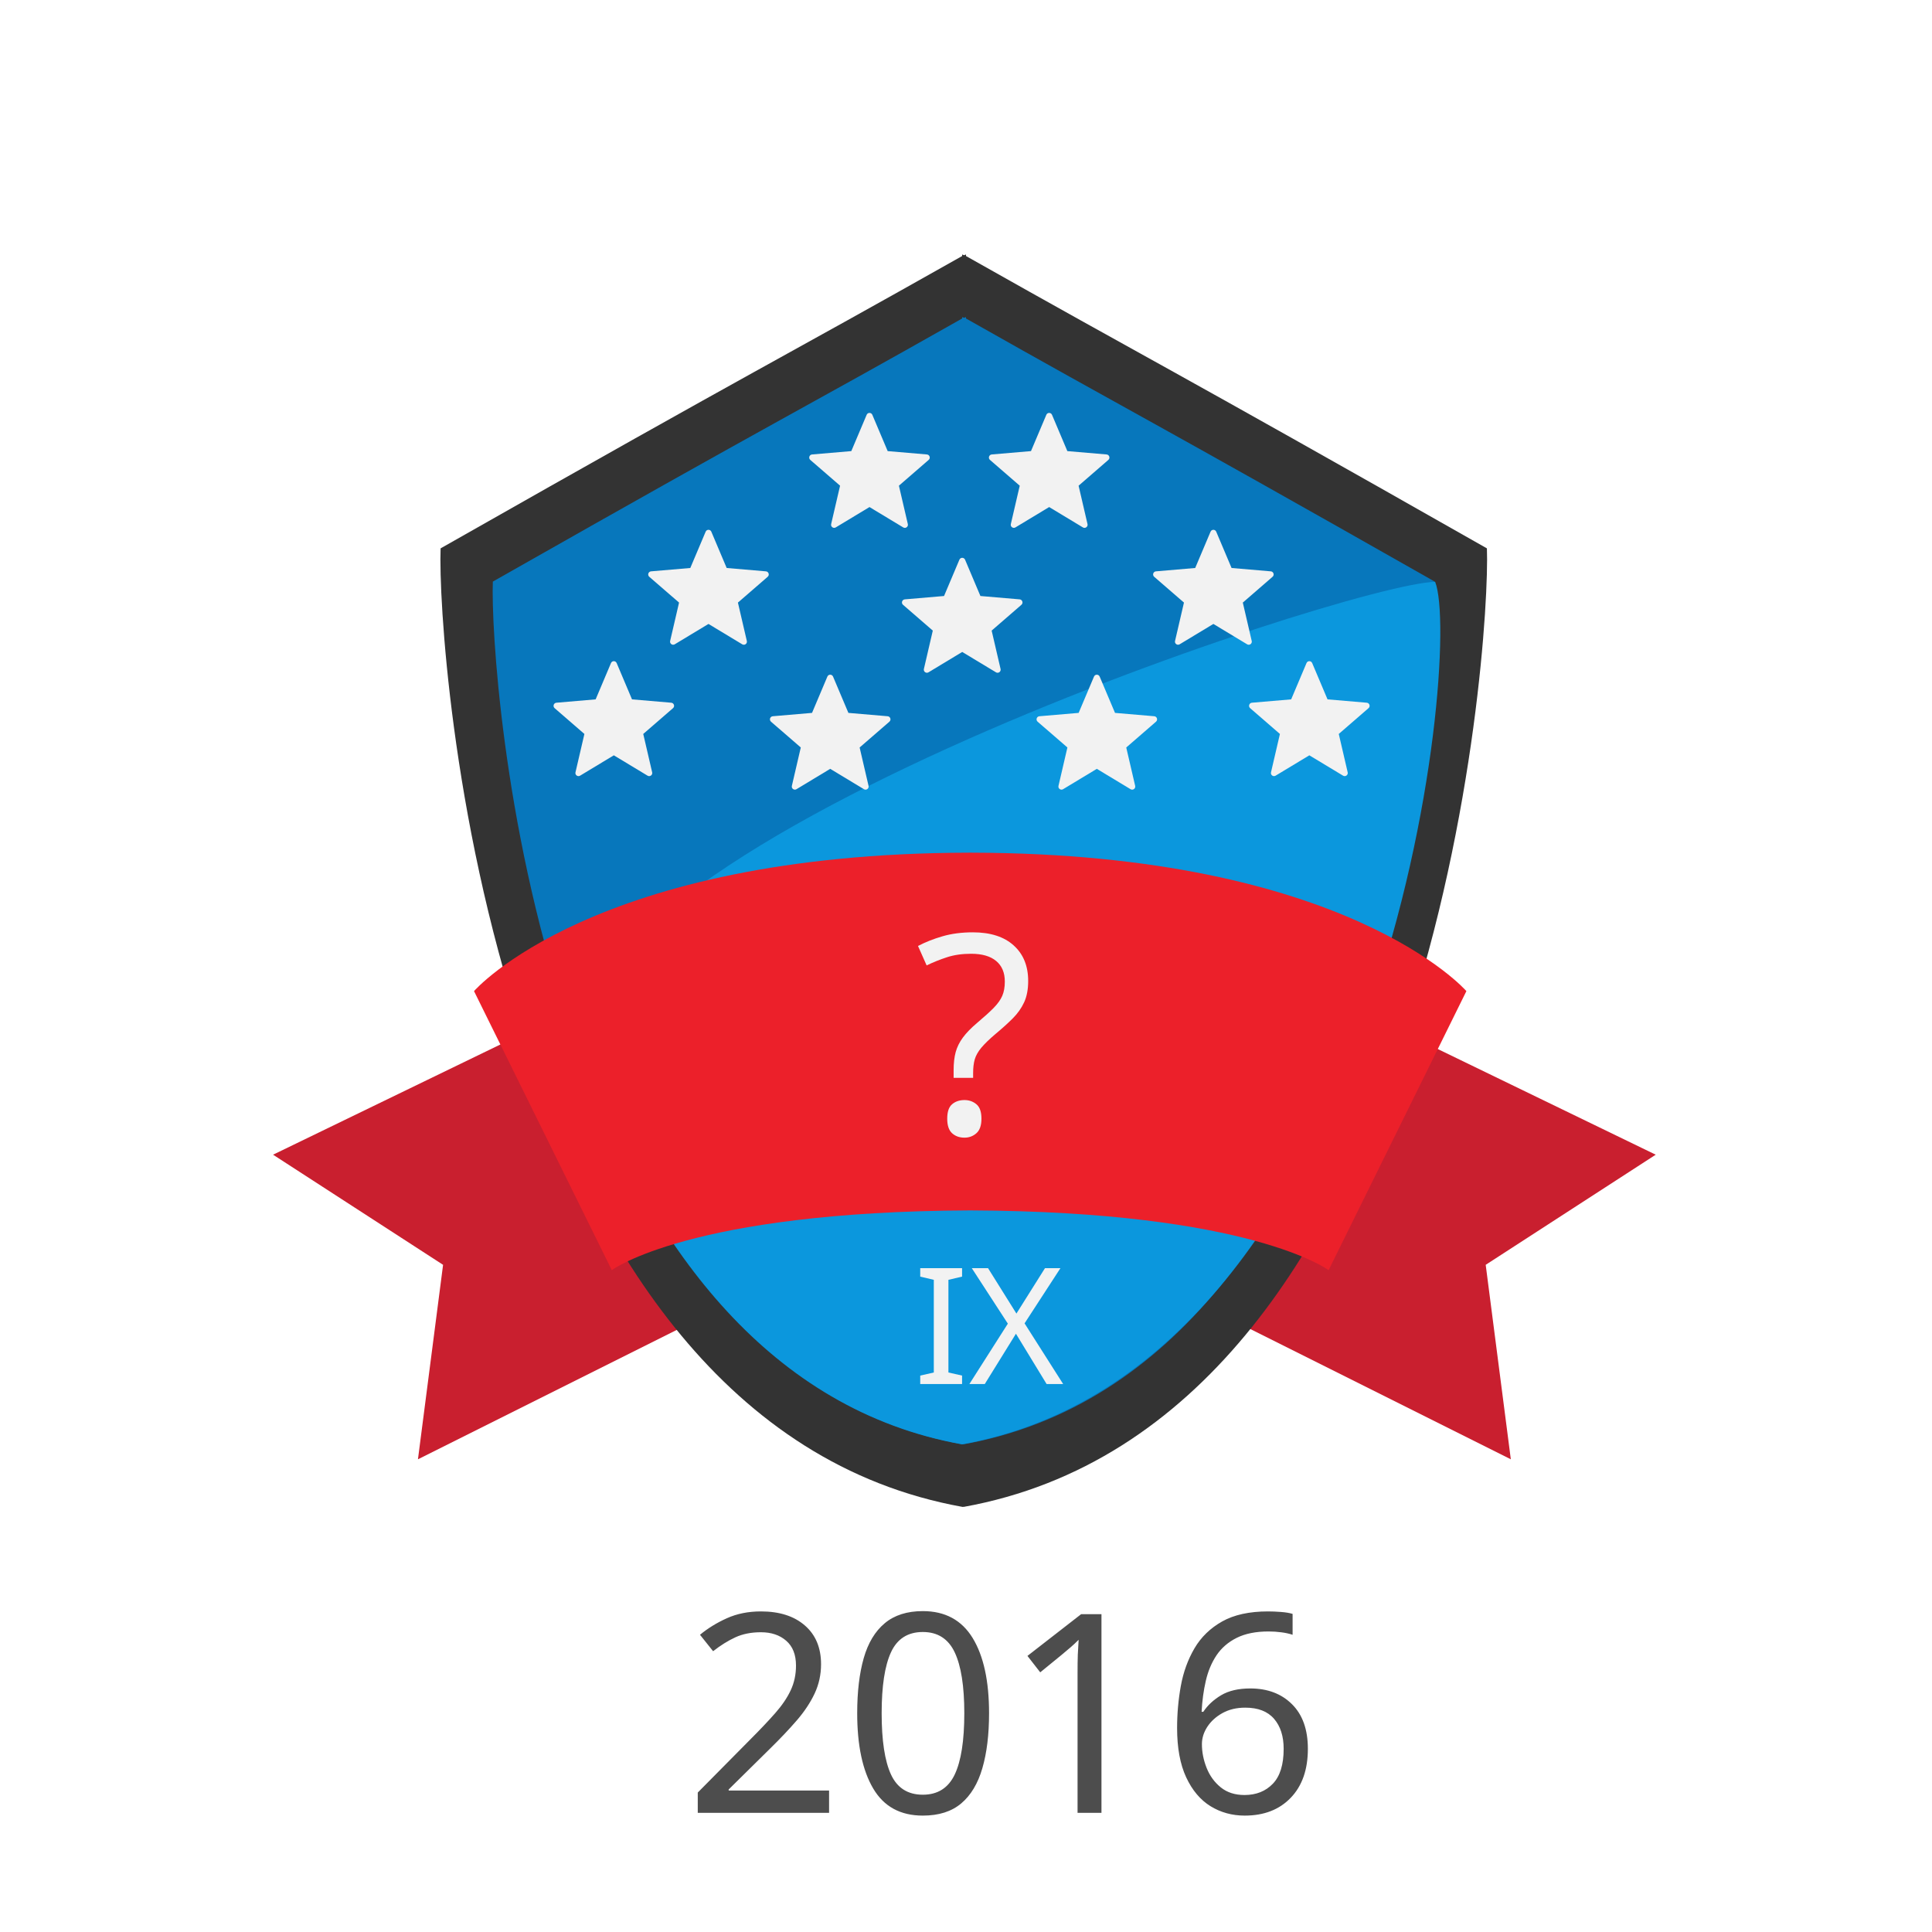
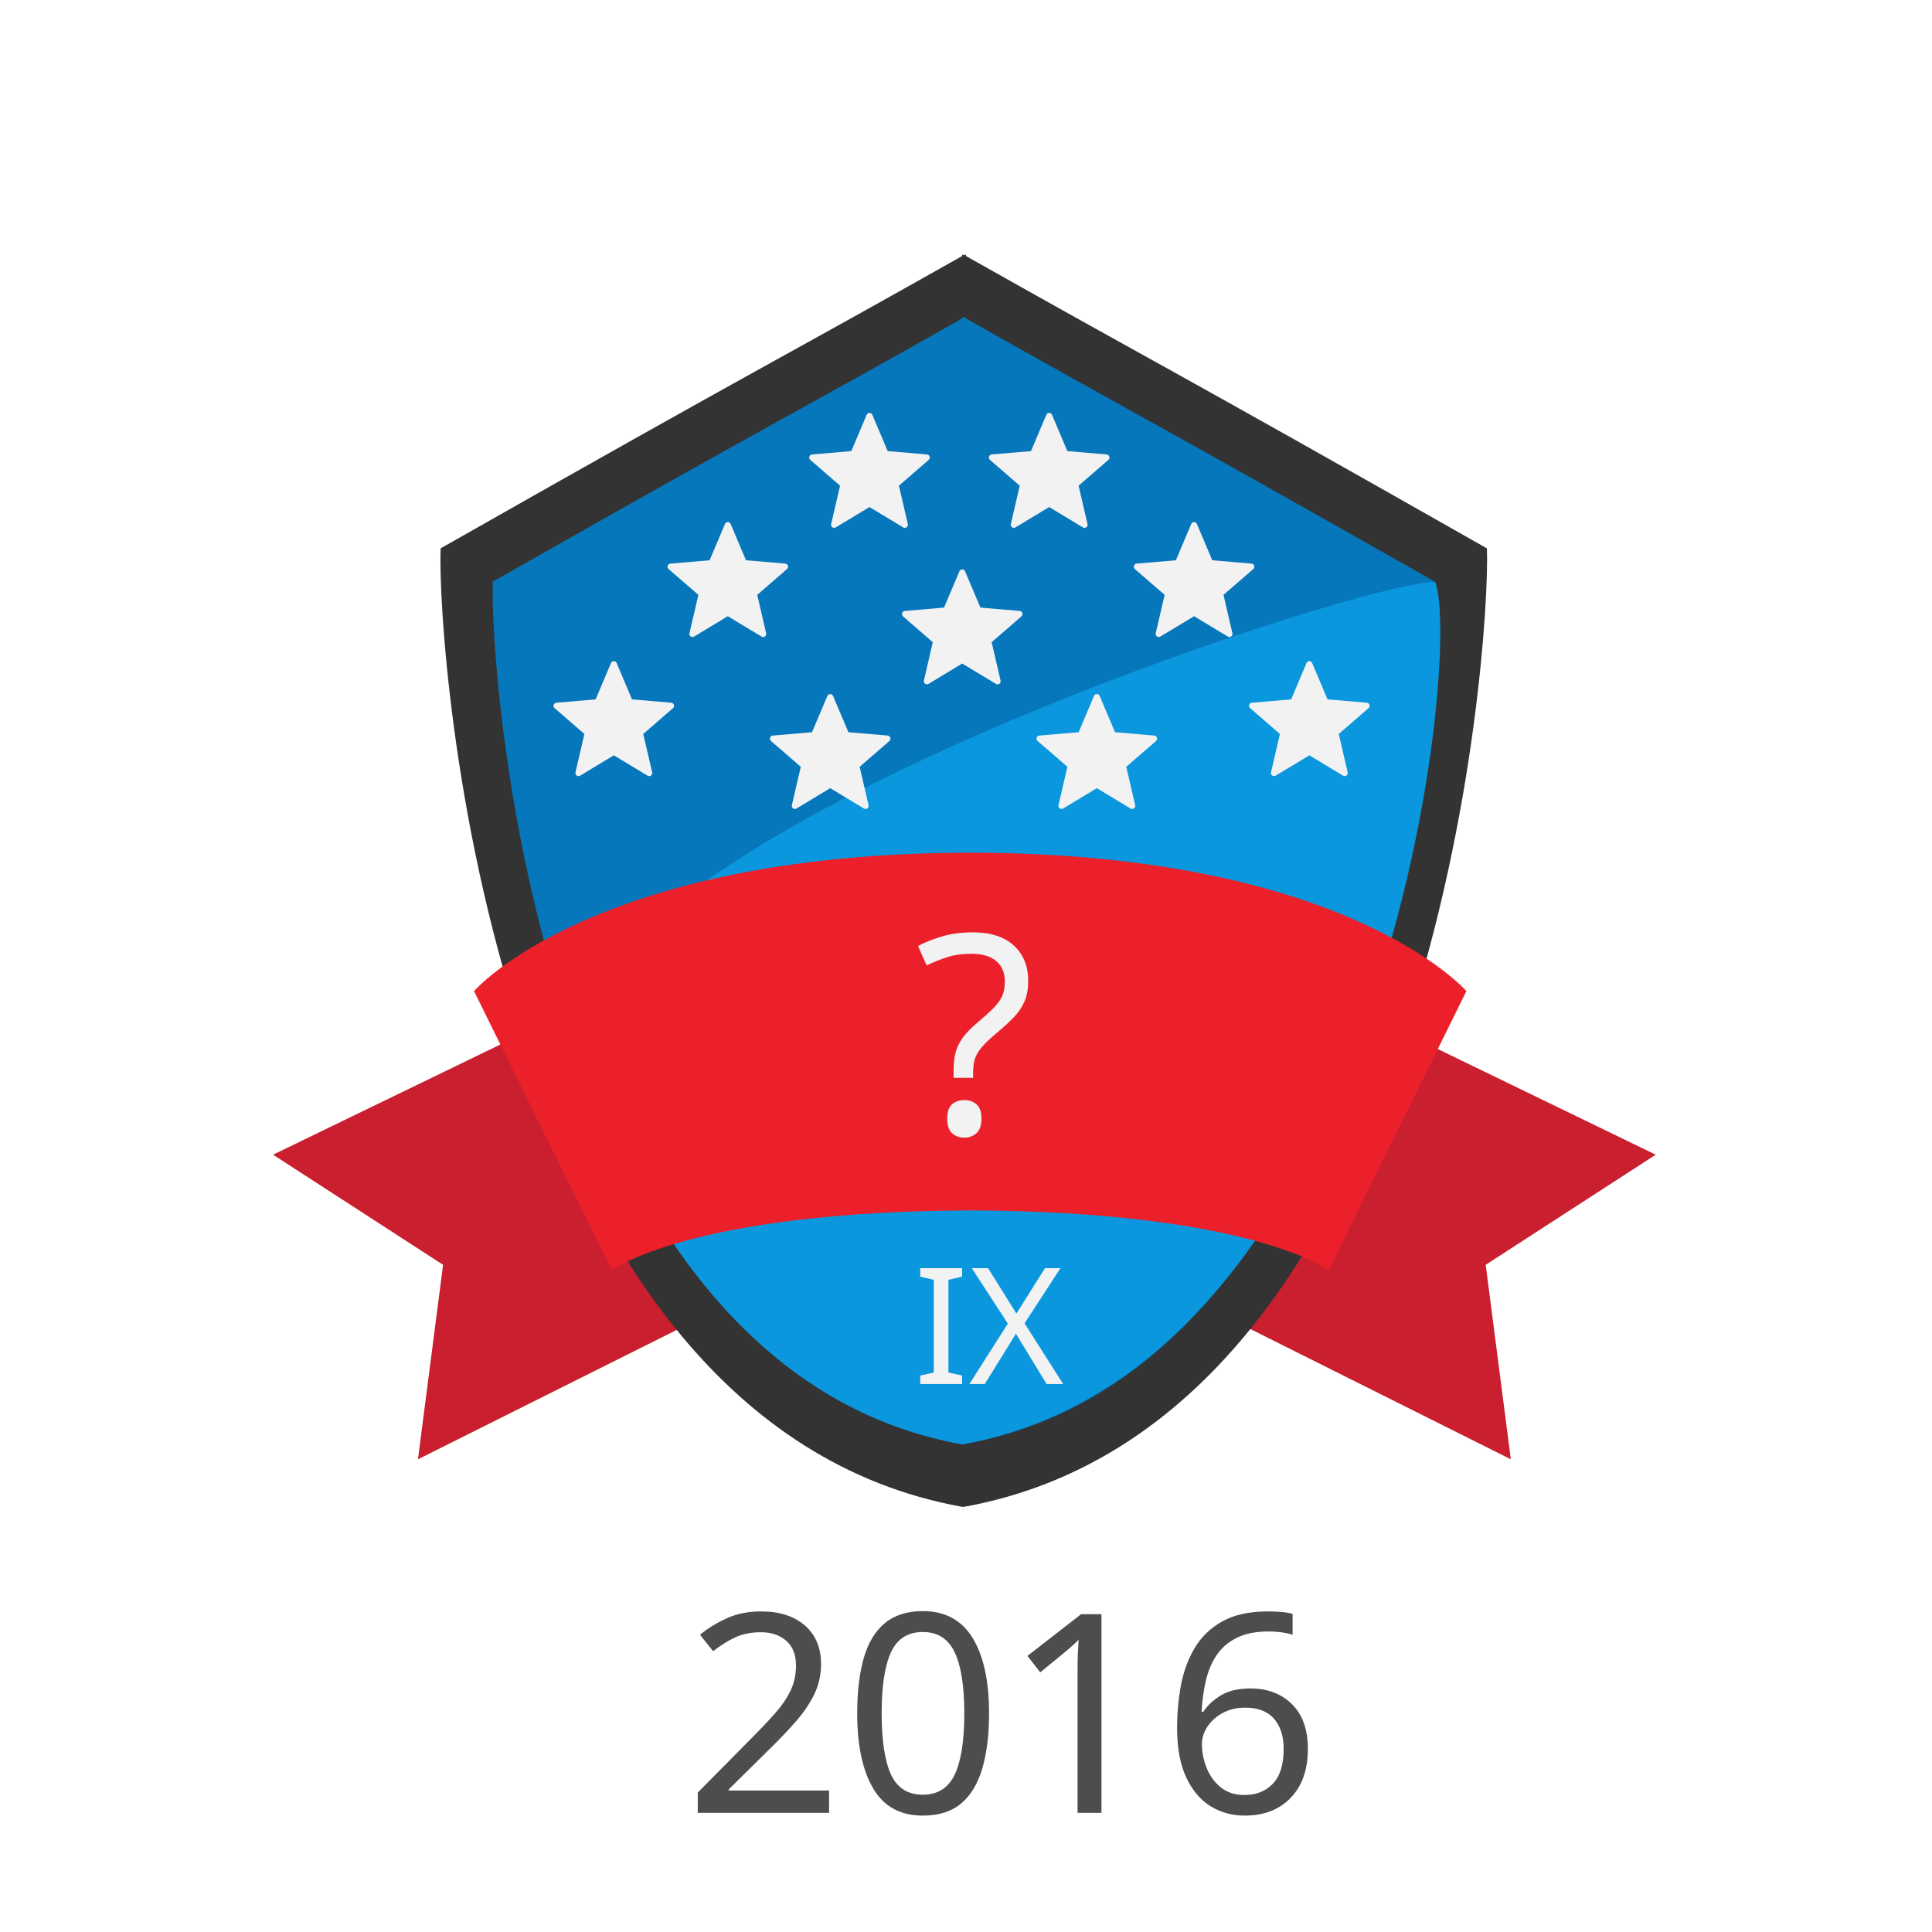
<svg xmlns="http://www.w3.org/2000/svg" version="1.1" x="0px" y="0px" width="500px" height="500px" viewBox="-70.667 -65.833 500 500" overflow="visible" enable-background="new -70.667 -65.833 500 500" xml:space="preserve">
  <defs>
</defs>
  <polygon fill="#C91F2F" points="357.832,233.001 286.667,198.5 245,274.167 320.333,311.833 313.831,261.501 " />
  <polygon fill="#C91F2F" points="0,233.001 71.165,198.5 112.832,274.167 37.499,311.833 44.001,261.501 " />
  <path fill="#333333" d="M314.144,76.083c-85.209-48.394-85.811-47.986-134.811-75.656V0c0,0.072-0.372,0.142-0.5,0.214  c-0.128-0.072-0.5-0.142-0.5-0.214v0.428c-49,27.669-49.764,27.262-134.973,75.656c-1,25.5,12.659,226.083,135.159,248.083  c-0.02-0.1,0.095-0.109,0.106,0C301.125,302.167,315.144,101.584,314.144,76.083z" />
  <path fill="#0777BC" d="M300.634,84.684c-76.688-43.555-77.301-43.188-121.301-68.09v-0.385c0,0.065-0.385,0.128-0.5,0.192  c-0.115-0.064-0.5-0.127-0.5-0.192v0.385c-44,24.902-44.767,24.535-121.455,68.09c-0.9,22.951,11.404,203.475,121.654,223.275  c-0.019-0.09,0.105-0.099,0.115,0C288.897,288.159,301.534,107.634,300.634,84.684z" />
  <path fill="#0B97DD" d="M300.75,84.75c-22.167,0.292-241.322,72.336-219.906,127.145c17.688,45.268,47.569,87.108,97.438,96.064  c-0.019-0.09-0.02-0.099-0.01,0C288.522,288.159,307.958,103.042,300.75,84.75z" />
  <path fill="#EC202A" d="M308.833,190.667c0,0-30.801-35.625-128-35.827v-0.005c-0.139,0-0.273,0.002-0.412,0.002  c-0.138,0-0.273-0.002-0.412-0.002v0.005c-97.2,0.202-128,35.827-128,35.827l35.66,72.217c0,0,20.122-15.179,92.752-15.465  c72.63,0.286,92.752,15.465,92.752,15.465L308.833,190.667z" />
  <rect x="78.249" y="258.752" fill="none" width="204.5" height="55.414" />
  <text transform="matrix(1 0 0 1 165.7993 292.3521)" fill="#F2F2F2" font-family="'NBADetroitPistons'" font-size="42">IX</text>
  <g>
    <rect x="73.511" y="172.734" fill="none" width="219.322" height="73.433" />
    <text transform="matrix(1 0 0 1 166.0508 227.5776)" fill="#F2F2F2" font-family="'Roboto-Regular'" font-size="72">?</text>
  </g>
  <g>
    <rect x="68.511" y="345.725" fill="none" width="219.322" height="73.433" />
    <text transform="matrix(1 0 0 1 106.4609 403.3247)" fill="#4D4D4D" font-family="'NBADetroitPistons'" font-size="72">2016</text>
  </g>
-   <path fill="#F2F2F2" d="M113.425,71.77l3.971,9.392l10.158,0.868c0.703,0.062,0.992,0.947,0.453,1.407l-7.703,6.677l2.307,9.931  c0.166,0.688-0.586,1.235-1.188,0.867l-8.734-5.27l-8.733,5.27c-0.603,0.36-1.353-0.18-1.19-0.867l2.307-9.931l-7.71-6.677  c-0.531-0.468-0.243-1.345,0.462-1.407l10.157-0.868l3.972-9.392C112.229,71.115,113.15,71.115,113.425,71.77L113.425,71.77z   M113.425,71.77" />
-   <path fill="#F2F2F2" d="M244.091,71.77l3.971,9.392l10.158,0.868c0.703,0.062,0.992,0.947,0.453,1.407l-7.703,6.677l2.307,9.931  c0.166,0.688-0.586,1.235-1.188,0.867l-8.733-5.27l-8.733,5.27c-0.603,0.36-1.354-0.18-1.189-0.867l2.307-9.931l-7.71-6.677  c-0.53-0.468-0.243-1.345,0.462-1.407l10.157-0.868l3.972-9.392C242.895,71.115,243.816,71.115,244.091,71.77L244.091,71.77z   M244.091,71.77" />
+   <path fill="#F2F2F2" d="M118.425,69.77l3.971,9.392l10.158,0.868c0.703,0.062,0.992,0.947,0.453,1.407l-7.703,6.677l2.307,9.931  c0.166,0.688-0.586,1.235-1.188,0.867l-8.734-5.27l-8.733,5.27c-0.603,0.36-1.353-0.18-1.19-0.867l2.307-9.931l-7.71-6.677  c-0.531-0.468-0.243-1.345,0.462-1.407l10.157-0.868l3.972-9.392C117.229,69.115,118.15,69.115,118.425,69.77L118.425,69.77z   M118.425,69.77" />
+   <path fill="#F2F2F2" d="M239.091,69.77l3.971,9.392l10.158,0.868c0.703,0.062,0.992,0.947,0.453,1.407l-7.703,6.677l2.307,9.931  c0.166,0.688-0.586,1.235-1.188,0.867l-8.733-5.27l-8.733,5.27c-0.603,0.36-1.354-0.18-1.189-0.867l2.307-9.931l-7.71-6.677  c-0.53-0.468-0.243-1.345,0.462-1.407l10.157-0.868l3.972-9.392C237.895,69.115,238.816,69.115,239.091,69.77L239.091,69.77z   M239.091,69.77" />
  <path fill="#F2F2F2" d="M88.925,105.77l3.971,9.392l10.158,0.868c0.703,0.062,0.992,0.947,0.453,1.407l-7.703,6.677l2.307,9.931  c0.166,0.688-0.586,1.235-1.188,0.867l-8.733-5.27l-8.733,5.27c-0.603,0.36-1.354-0.18-1.189-0.867l2.307-9.931l-7.71-6.677  c-0.53-0.468-0.243-1.345,0.462-1.407l10.157-0.868l3.972-9.392C87.729,105.115,88.651,105.115,88.925,105.77L88.925,105.77z   M88.925,105.77" />
  <path fill="#F2F2F2" d="M268.925,105.77l3.971,9.392l10.158,0.868c0.703,0.062,0.992,0.947,0.453,1.407l-7.703,6.677l2.307,9.931  c0.166,0.688-0.586,1.235-1.188,0.867l-8.732-5.27l-8.734,5.27c-0.602,0.36-1.354-0.18-1.189-0.867l2.307-9.931l-7.709-6.677  c-0.531-0.468-0.244-1.345,0.461-1.407l10.158-0.868l3.971-9.392C267.729,105.115,268.651,105.115,268.925,105.77L268.925,105.77z   M268.925,105.77" />
-   <path fill="#F2F2F2" d="M144.926,109.27l3.971,9.392l10.158,0.868c0.703,0.062,0.992,0.947,0.453,1.407l-7.703,6.677l2.307,9.931  c0.166,0.688-0.586,1.235-1.188,0.867l-8.733-5.27l-8.733,5.27c-0.603,0.36-1.354-0.18-1.189-0.867l2.307-9.931l-7.71-6.677  c-0.53-0.468-0.243-1.345,0.462-1.407l10.157-0.868l3.972-9.392C143.729,108.615,144.651,108.615,144.926,109.27L144.926,109.27z   M144.926,109.27" />
-   <path fill="#F2F2F2" d="M213.926,109.27l3.971,9.392l10.158,0.868c0.703,0.062,0.992,0.947,0.453,1.407l-7.703,6.677l2.307,9.931  c0.166,0.688-0.586,1.235-1.188,0.867l-8.733-5.27l-8.733,5.27c-0.603,0.36-1.354-0.18-1.189-0.867l2.307-9.931l-7.71-6.677  c-0.53-0.468-0.243-1.345,0.462-1.407l10.157-0.868l3.972-9.392C212.729,108.615,213.651,108.615,213.926,109.27L213.926,109.27z   M213.926,109.27" />
-   <path fill="#F2F2F2" d="M179.092,79.02l3.971,9.392l10.158,0.868c0.703,0.062,0.992,0.947,0.453,1.407l-7.703,6.677l2.307,9.931  c0.166,0.688-0.586,1.235-1.188,0.867l-8.733-5.27l-8.733,5.27c-0.603,0.36-1.354-0.18-1.189-0.867l2.307-9.931l-7.71-6.677  c-0.53-0.468-0.243-1.345,0.462-1.407l10.157-0.868l3.972-9.392C177.896,78.365,178.817,78.365,179.092,79.02L179.092,79.02z   M179.092,79.02" />
+   <path fill="#F2F2F2" d="M144.926,114.27l3.971,9.392l10.158,0.868c0.703,0.062,0.992,0.947,0.453,1.407l-7.703,6.677l2.307,9.931  c0.166,0.688-0.586,1.235-1.188,0.867l-8.733-5.27l-8.733,5.27c-0.603,0.36-1.354-0.18-1.189-0.867l2.307-9.931l-7.71-6.677  c-0.53-0.468-0.243-1.345,0.462-1.407l10.157-0.868l3.972-9.392C143.729,113.615,144.651,113.615,144.926,114.27L144.926,114.27z   M144.926,114.27" />
+   <path fill="#F2F2F2" d="M213.926,114.27l3.971,9.392l10.158,0.868c0.703,0.062,0.992,0.947,0.453,1.407l-7.703,6.677l2.307,9.931  c0.166,0.688-0.586,1.235-1.188,0.867l-8.733-5.27l-8.733,5.27c-0.603,0.36-1.354-0.18-1.189-0.867l2.307-9.931l-7.71-6.677  c-0.53-0.468-0.243-1.345,0.462-1.407l10.157-0.868l3.972-9.392C212.729,113.615,213.651,113.615,213.926,114.27L213.926,114.27z   M213.926,114.27" />
+   <path fill="#F2F2F2" d="M179.092,82.02l3.971,9.392l10.158,0.868c0.703,0.062,0.992,0.947,0.453,1.407l-7.703,6.677l2.307,9.931  c0.166,0.688-0.586,1.235-1.188,0.867l-8.733-5.27l-8.733,5.27c-0.603,0.36-1.354-0.18-1.189-0.867l2.307-9.931l-7.71-6.677  c-0.53-0.468-0.243-1.345,0.462-1.407l10.157-0.868l3.972-9.392C177.896,81.365,178.817,81.365,179.092,82.02L179.092,82.02z   M179.092,82.02" />
  <path fill="#F2F2F2" d="M155.092,41.52l3.971,9.392l10.158,0.868c0.703,0.062,0.992,0.947,0.453,1.407l-7.703,6.677l2.307,9.931  c0.166,0.688-0.586,1.235-1.188,0.867l-8.733-5.27l-8.733,5.27c-0.603,0.36-1.354-0.18-1.189-0.867l2.307-9.931l-7.71-6.677  c-0.53-0.468-0.243-1.345,0.462-1.407l10.157-0.868l3.972-9.392C153.896,40.865,154.817,40.865,155.092,41.52L155.092,41.52z   M155.092,41.52" />
  <path fill="#F2F2F2" d="M201.592,41.52l3.971,9.392l10.158,0.868c0.703,0.062,0.992,0.947,0.453,1.407l-7.703,6.677l2.307,9.931  c0.166,0.688-0.586,1.235-1.188,0.867l-8.733-5.27l-8.733,5.27c-0.603,0.36-1.354-0.18-1.189-0.867l2.307-9.931l-7.71-6.677  c-0.53-0.468-0.243-1.345,0.462-1.407l10.157-0.868l3.972-9.392C200.396,40.865,201.317,40.865,201.592,41.52L201.592,41.52z   M201.592,41.52" />
</svg>
